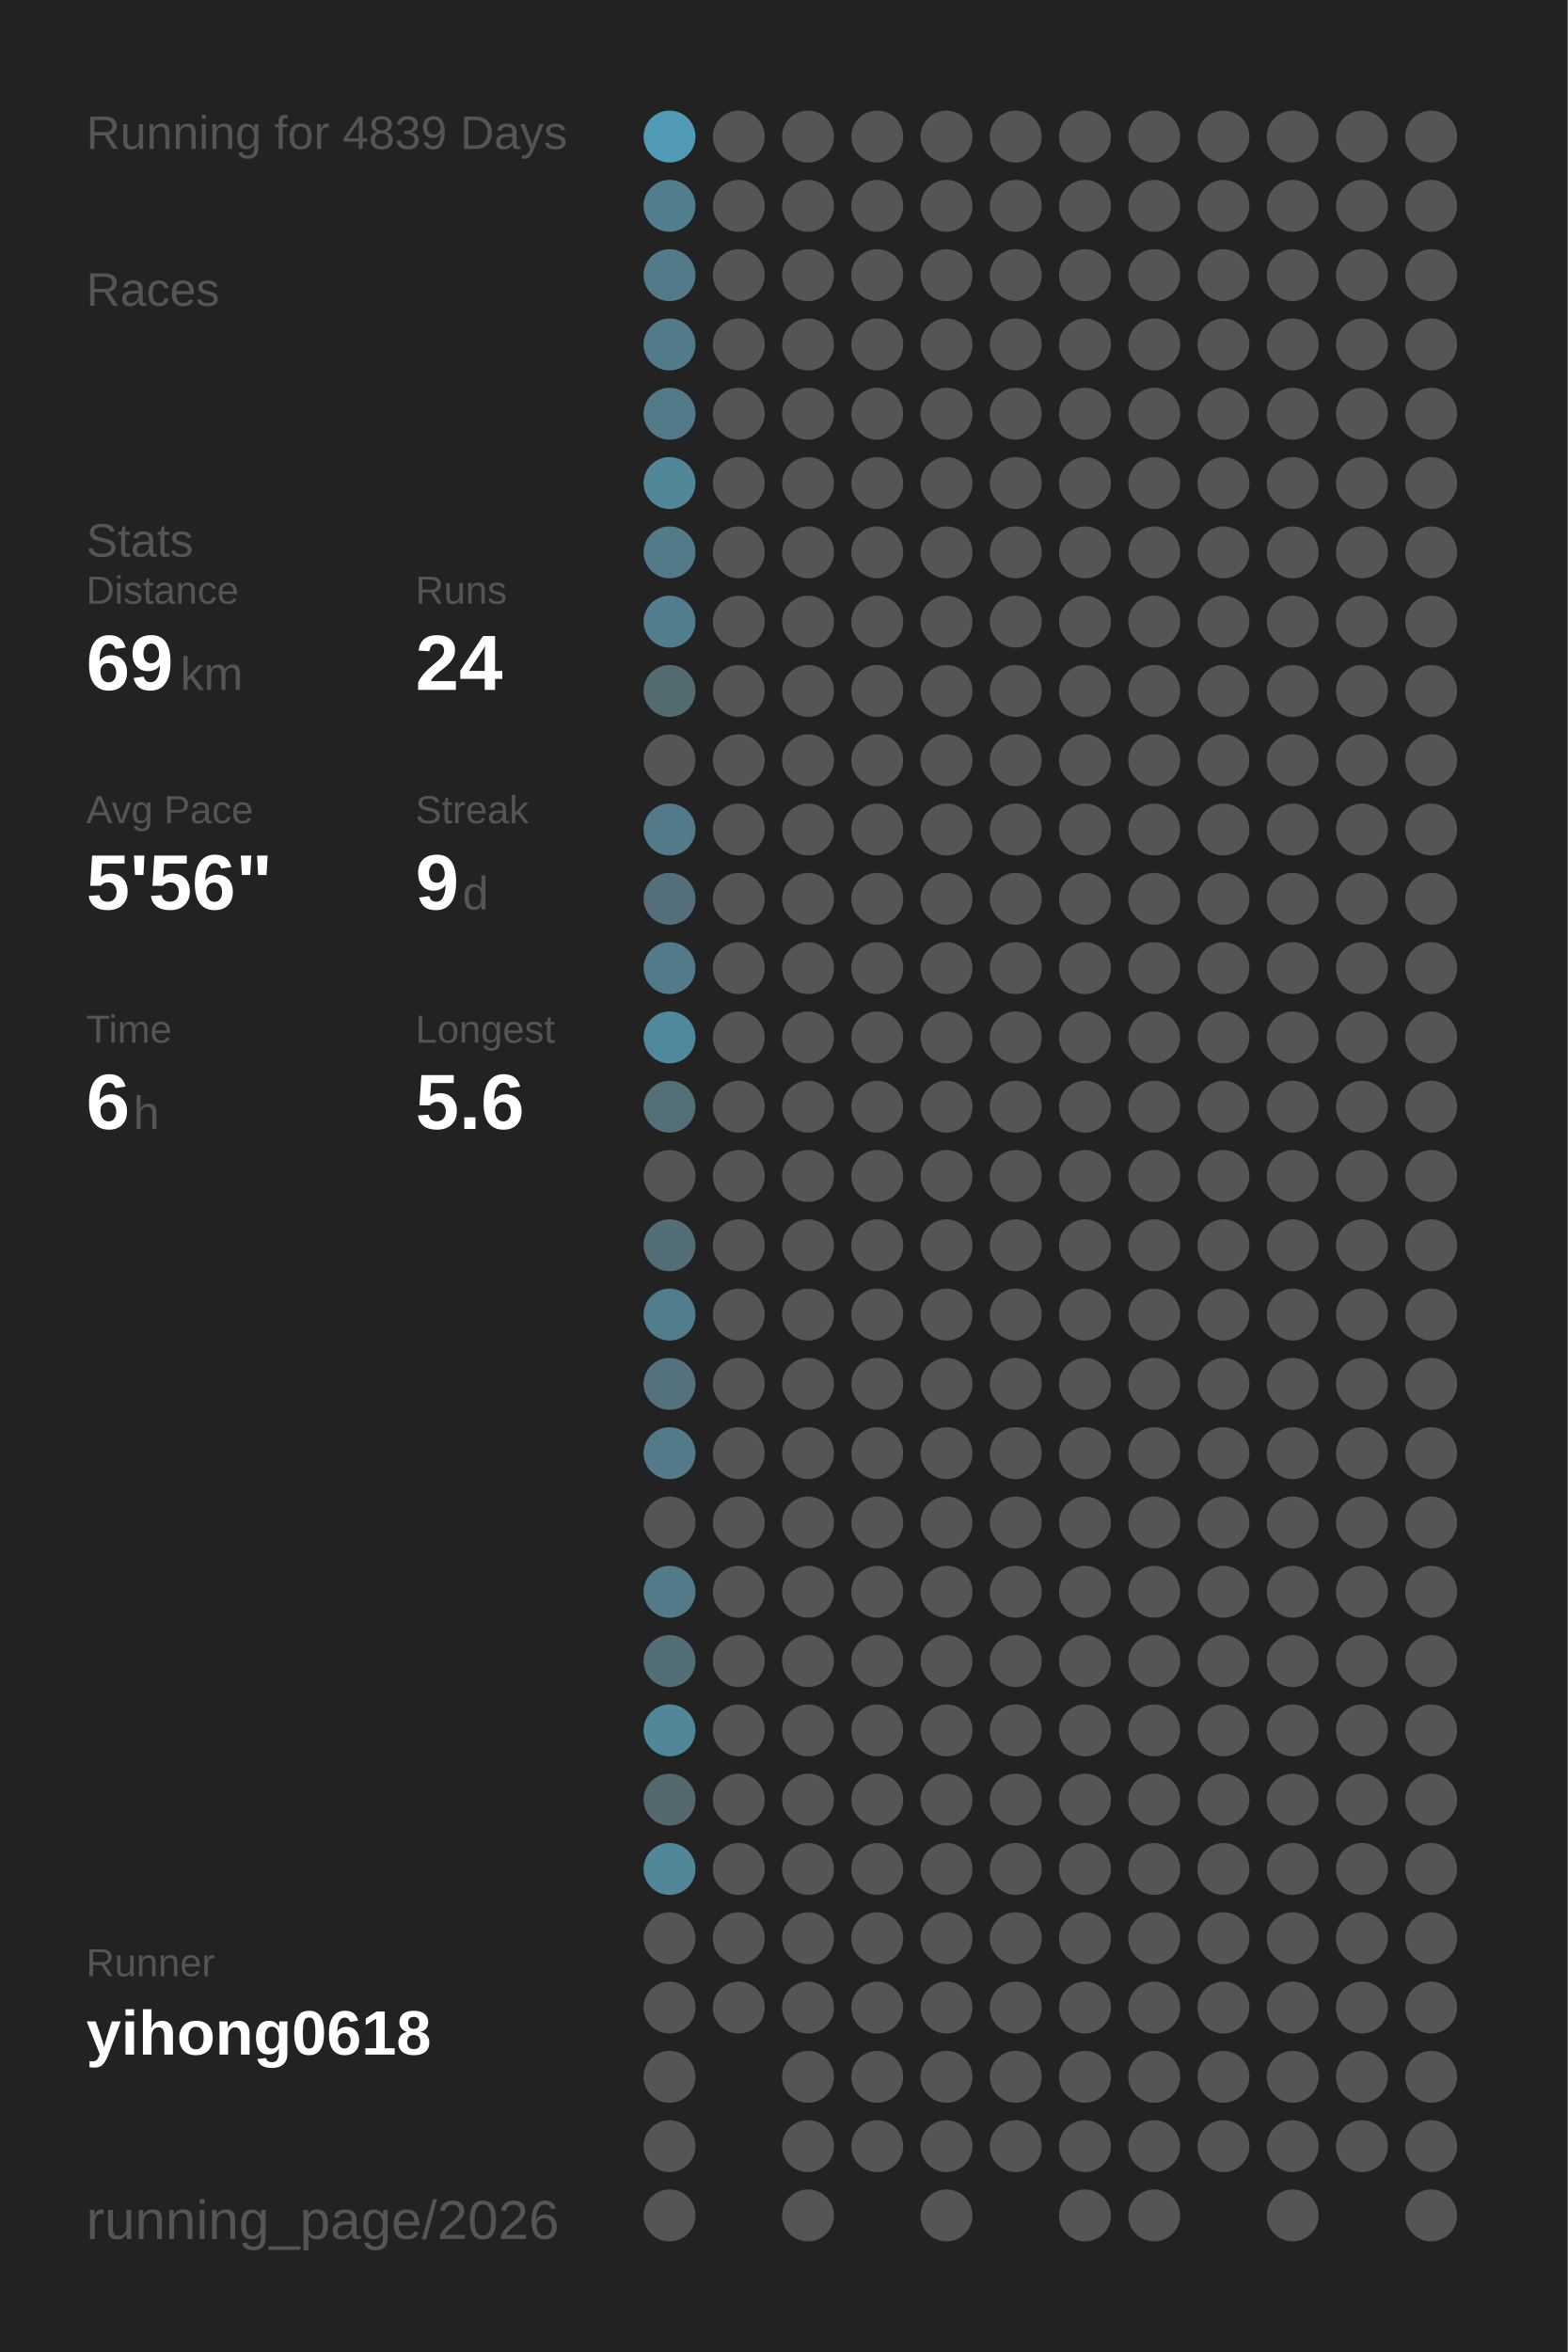
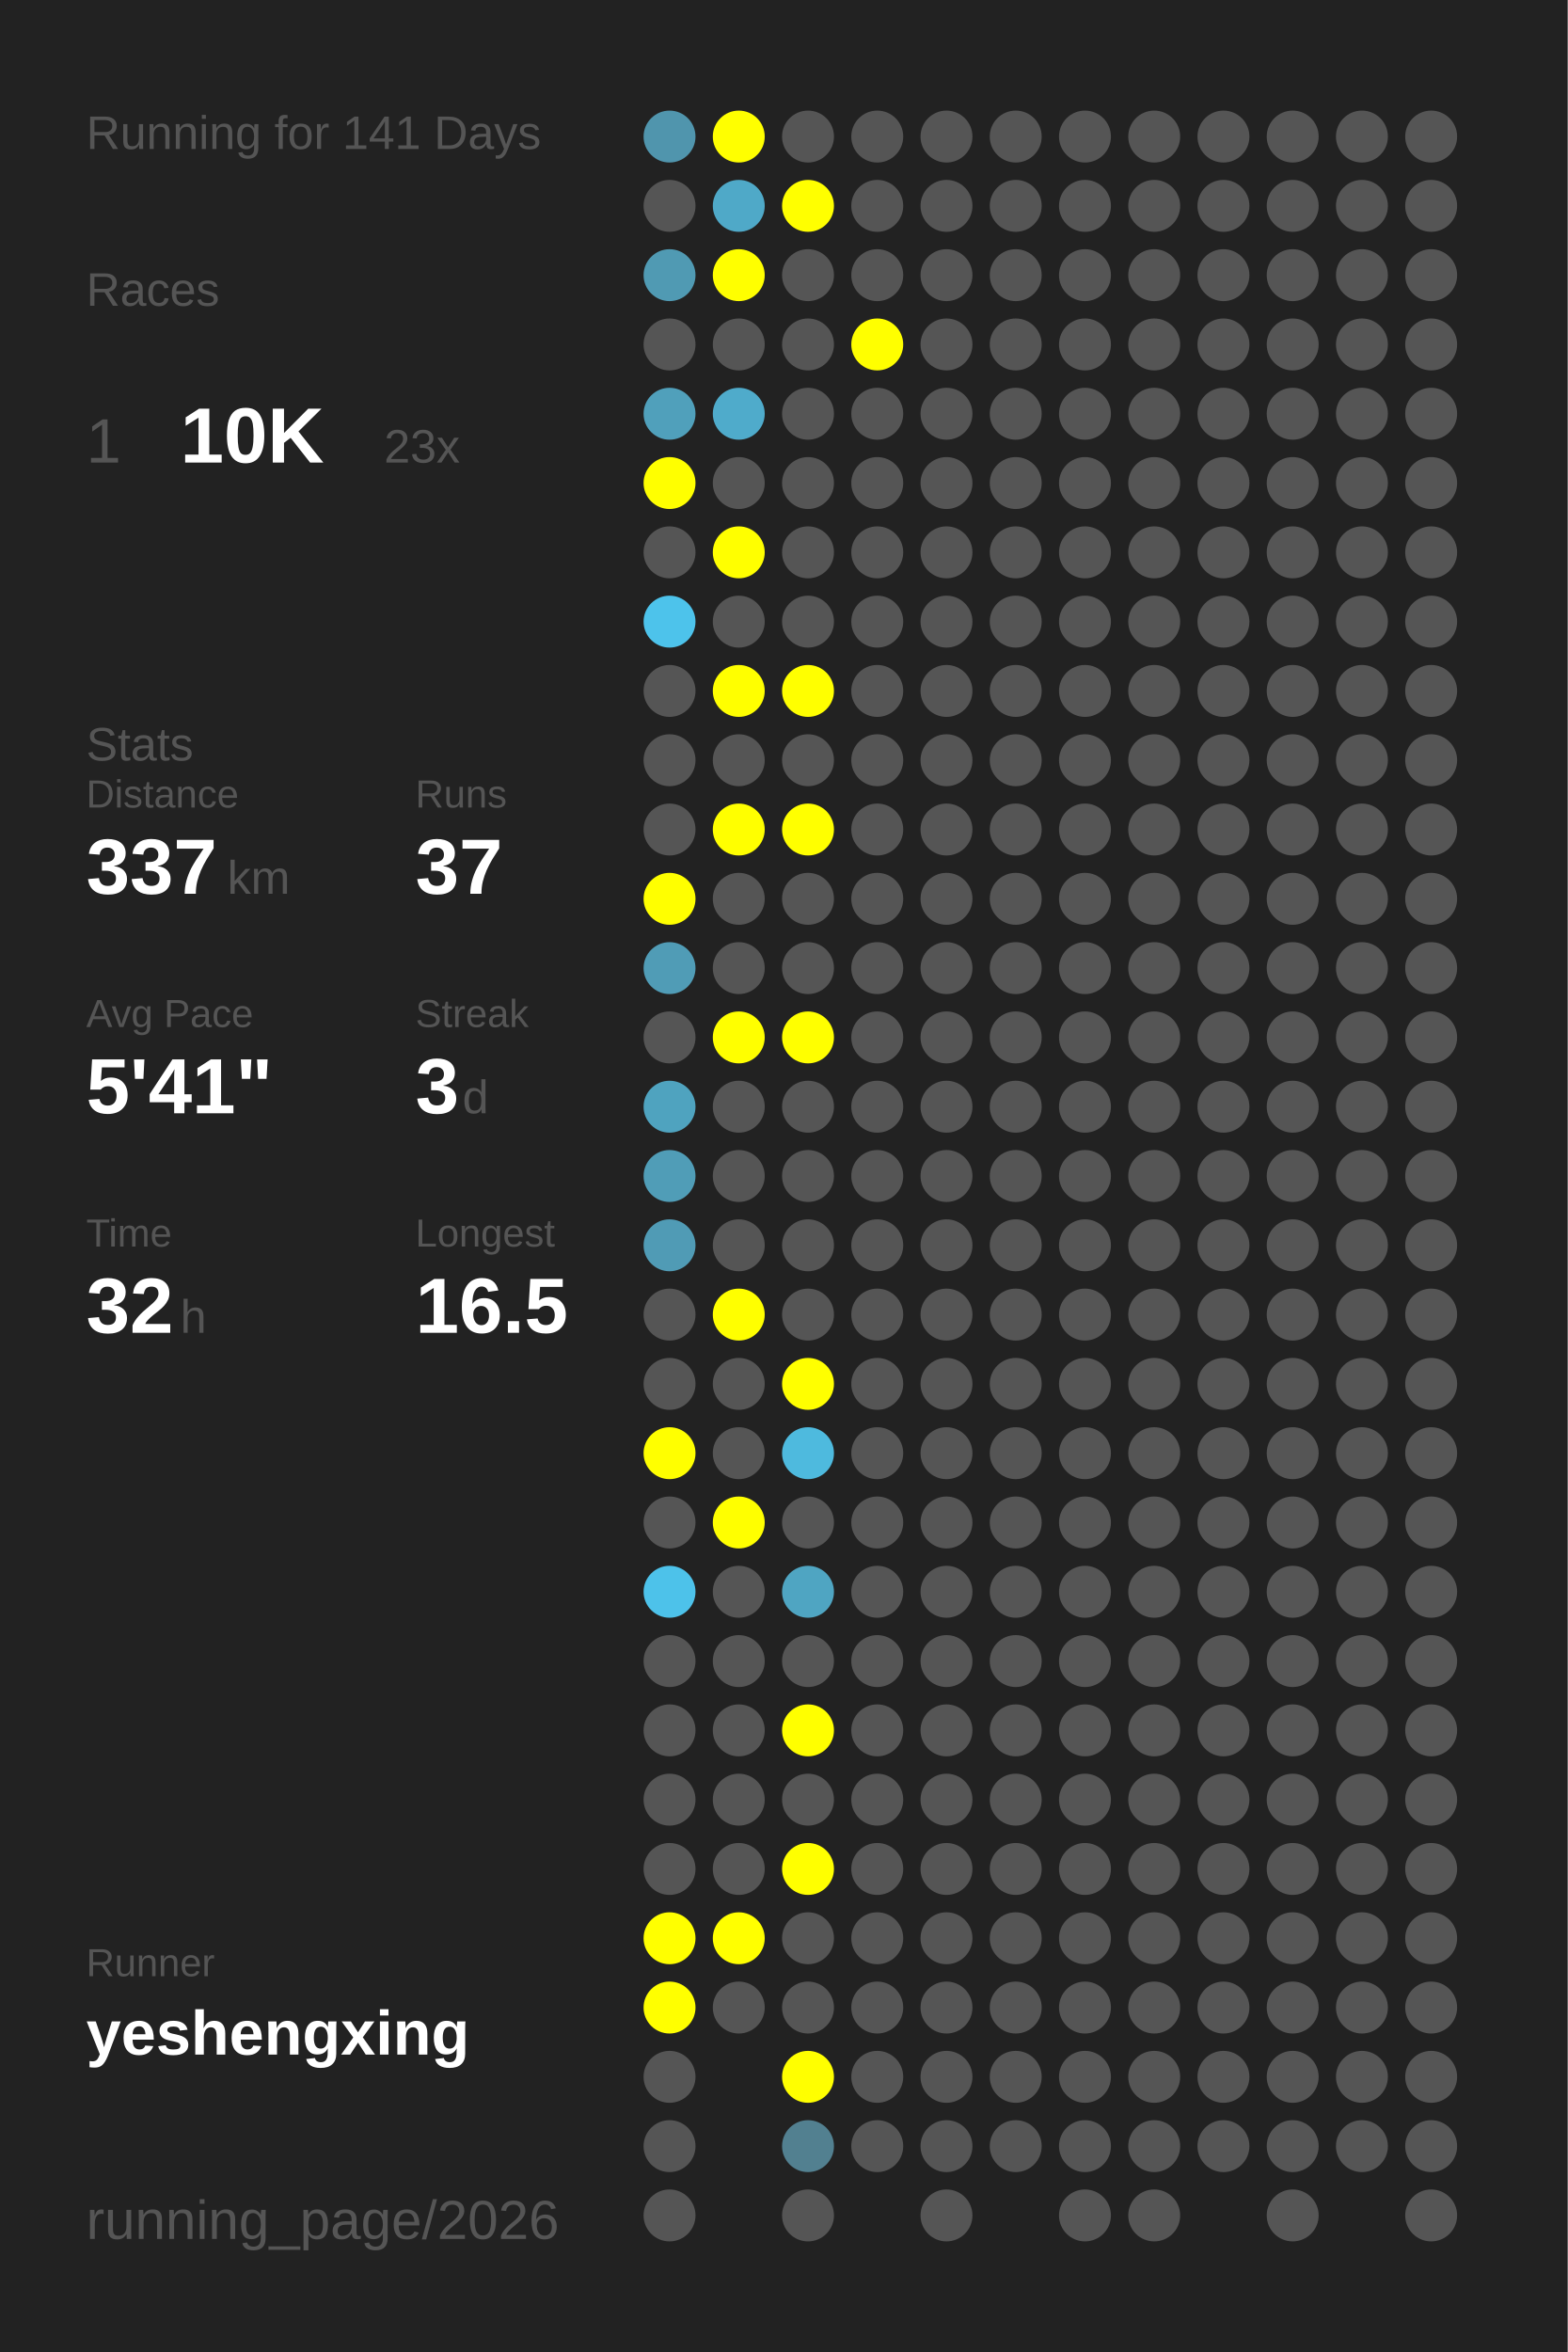
<svg xmlns="http://www.w3.org/2000/svg" baseProfile="full" height="300mm" version="1.1" viewBox="0,0,200,300" width="200mm">
  <defs />
  <rect fill="#222222" height="300" width="200" x="0" y="0" />
-   <text fill="#555555" style="font-size:6px; font-family:Arial;" x="11" y="19">Running for 4839 Days</text>
+   <text fill="#555555" style="font-size:6px; font-family:Arial;" x="11" y="19">Running for 141 Days</text>
  <text fill="#555555" style="font-size:6px; font-family:Arial;" x="11" y="39">Races</text>
-   <text fill="#555555" style="font-size:6px; font-family:Arial;" x="11" y="71">Stats</text>
-   <text fill="#555555" style="font-size:5px; font-family:Arial;" x="11" y="77">Distance</text>
-   <text fill="#FFFFFF" style="font-size:10px; font-family:Arial; font-weight:bold;" x="11" y="88">69</text>
-   <text fill="#555555" style="font-size:6px; font-family:Arial;" x="23" y="88">km</text>
-   <text fill="#555555" style="font-size:5px; font-family:Arial;" x="53" y="77">Runs</text>
-   <text fill="#FFFFFF" style="font-size:10px; font-family:Arial; font-weight:bold;" x="53" y="88">24</text>
-   <text fill="#555555" style="font-size:5px; font-family:Arial;" x="11" y="105">Avg Pace</text>
-   <text fill="#FFFFFF" style="font-size:10px; font-family:Arial; font-weight:bold;" x="11" y="116">5'56"</text>
-   <text fill="#555555" style="font-size:5px; font-family:Arial;" x="53" y="105">Streak</text>
-   <text fill="#FFFFFF" style="font-size:10px; font-family:Arial; font-weight:bold;" x="53" y="116">9</text>
-   <text fill="#555555" style="font-size:6px; font-family:Arial;" x="59" y="116">d</text>
-   <text fill="#555555" style="font-size:5px; font-family:Arial;" x="11" y="133">Time</text>
-   <text fill="#FFFFFF" style="font-size:10px; font-family:Arial; font-weight:bold;" x="11" y="144">6</text>
-   <text fill="#555555" style="font-size:6px; font-family:Arial;" x="17" y="144">h</text>
-   <text fill="#555555" style="font-size:5px; font-family:Arial;" x="53" y="133">Longest</text>
-   <text fill="#FFFFFF" style="font-size:10px; font-family:Arial; font-weight:bold;" x="53" y="144">5.6</text>
+   <text fill="#555555" style="font-size:8px; font-family:Arial;" x="11" y="59">1</text>
+   <text fill="#FFFFFF" style="font-size:10px; font-family:Arial; font-weight:bold;" x="23" y="59">10K</text>
+   <text fill="#555555" style="font-size:6px; font-family:Arial;" x="49" y="59">23x</text>
+   <text fill="#555555" style="font-size:6px; font-family:Arial;" x="11" y="97">Stats</text>
+   <text fill="#555555" style="font-size:5px; font-family:Arial;" x="11" y="103">Distance</text>
+   <text fill="#FFFFFF" style="font-size:10px; font-family:Arial; font-weight:bold;" x="11" y="114">337</text>
+   <text fill="#555555" style="font-size:6px; font-family:Arial;" x="29" y="114">km</text>
+   <text fill="#555555" style="font-size:5px; font-family:Arial;" x="53" y="103">Runs</text>
+   <text fill="#FFFFFF" style="font-size:10px; font-family:Arial; font-weight:bold;" x="53" y="114">37</text>
+   <text fill="#555555" style="font-size:5px; font-family:Arial;" x="11" y="131">Avg Pace</text>
+   <text fill="#FFFFFF" style="font-size:10px; font-family:Arial; font-weight:bold;" x="11" y="142">5'41"</text>
+   <text fill="#555555" style="font-size:5px; font-family:Arial;" x="53" y="131">Streak</text>
+   <text fill="#FFFFFF" style="font-size:10px; font-family:Arial; font-weight:bold;" x="53" y="142">3</text>
+   <text fill="#555555" style="font-size:6px; font-family:Arial;" x="59" y="142">d</text>
+   <text fill="#555555" style="font-size:5px; font-family:Arial;" x="11" y="159">Time</text>
+   <text fill="#FFFFFF" style="font-size:10px; font-family:Arial; font-weight:bold;" x="11" y="170">32</text>
+   <text fill="#555555" style="font-size:6px; font-family:Arial;" x="23" y="170">h</text>
+   <text fill="#555555" style="font-size:5px; font-family:Arial;" x="53" y="159">Longest</text>
+   <text fill="#FFFFFF" style="font-size:10px; font-family:Arial; font-weight:bold;" x="53" y="170">16.5</text>
  <text fill="#555555" style="font-size:5px; font-family:Arial;" x="11" y="252.065">Runner</text>
-   <text fill="#FFFFFF" style="font-size:8px; font-family:Arial; font-weight:bold;" x="11" y="262.065">yihong0618</text>
+   <text fill="#FFFFFF" style="font-size:8px; font-family:Arial; font-weight:bold;" x="11" y="262.065">yeshengxing</text>
  <text fill="#555555" style="font-size:7px; font-family:Arial;" x="11" y="285.581">running_page/2026</text>
-   <circle cx="85.417" cy="17.419" fill="#509ab3" r="3.312" />
-   <circle cx="85.417" cy="26.258" fill="#527f8e" r="3.312" />
-   <circle cx="85.417" cy="35.097" fill="#527a88" r="3.312" />
-   <circle cx="85.417" cy="43.935" fill="#527a88" r="3.312" />
-   <circle cx="85.417" cy="52.774" fill="#527a88" r="3.312" />
-   <circle cx="85.417" cy="61.613" fill="#518799" r="3.312" />
-   <circle cx="85.417" cy="70.452" fill="#527a88" r="3.312" />
-   <circle cx="85.417" cy="79.29" fill="#527d8c" r="3.312" />
-   <circle cx="85.417" cy="88.129" fill="#536a71" r="3.312" />
+   <circle cx="85.417" cy="17.419" fill="#5095ad" r="3.312" />
+   <circle cx="85.417" cy="26.258" fill="#555555" r="3.312" />
+   <circle cx="85.417" cy="35.097" fill="#509ab3" r="3.312" />
+   <circle cx="85.417" cy="43.935" fill="#555555" r="3.312" />
+   <circle cx="85.417" cy="52.774" fill="#50a0bb" r="3.312" />
+   <circle cx="85.417" cy="61.613" fill="#FFFF00" r="3.312" />
+   <circle cx="85.417" cy="70.452" fill="#555555" r="3.312" />
+   <circle cx="85.417" cy="79.29" fill="#4dc3eb" r="3.312" />
+   <circle cx="85.417" cy="88.129" fill="#555555" r="3.312" />
  <circle cx="85.417" cy="96.968" fill="#555555" r="3.312" />
-   <circle cx="85.417" cy="105.806" fill="#527a88" r="3.312" />
-   <circle cx="85.417" cy="114.645" fill="#536f79" r="3.312" />
-   <circle cx="85.417" cy="123.484" fill="#527a88" r="3.312" />
-   <circle cx="85.417" cy="132.323" fill="#51899c" r="3.312" />
-   <circle cx="85.417" cy="141.161" fill="#536f78" r="3.312" />
-   <circle cx="85.417" cy="150" fill="#555555" r="3.312" />
-   <circle cx="85.417" cy="158.839" fill="#536e77" r="3.312" />
-   <circle cx="85.417" cy="167.677" fill="#527d8c" r="3.312" />
-   <circle cx="85.417" cy="176.516" fill="#53727d" r="3.312" />
-   <circle cx="85.417" cy="185.355" fill="#527a88" r="3.312" />
+   <circle cx="85.417" cy="105.806" fill="#555555" r="3.312" />
+   <circle cx="85.417" cy="114.645" fill="#FFFF00" r="3.312" />
+   <circle cx="85.417" cy="123.484" fill="#509cb6" r="3.312" />
+   <circle cx="85.417" cy="132.323" fill="#555555" r="3.312" />
+   <circle cx="85.417" cy="141.161" fill="#4fa3bf" r="3.312" />
+   <circle cx="85.417" cy="150" fill="#509db7" r="3.312" />
+   <circle cx="85.417" cy="158.839" fill="#509bb5" r="3.312" />
+   <circle cx="85.417" cy="167.677" fill="#555555" r="3.312" />
+   <circle cx="85.417" cy="176.516" fill="#555555" r="3.312" />
+   <circle cx="85.417" cy="185.355" fill="#FFFF00" r="3.312" />
  <circle cx="85.417" cy="194.194" fill="#555555" r="3.312" />
-   <circle cx="85.417" cy="203.032" fill="#527a88" r="3.312" />
-   <circle cx="85.417" cy="211.871" fill="#536e77" r="3.312" />
-   <circle cx="85.417" cy="220.71" fill="#518799" r="3.312" />
-   <circle cx="85.417" cy="229.548" fill="#53686f" r="3.312" />
-   <circle cx="85.417" cy="238.387" fill="#518799" r="3.312" />
-   <circle cx="85.417" cy="247.226" fill="#555555" r="3.312" />
-   <circle cx="85.417" cy="256.065" fill="#555555" r="3.312" />
+   <circle cx="85.417" cy="203.032" fill="#4dc2ea" r="3.312" />
+   <circle cx="85.417" cy="211.871" fill="#555555" r="3.312" />
+   <circle cx="85.417" cy="220.71" fill="#555555" r="3.312" />
+   <circle cx="85.417" cy="229.548" fill="#555555" r="3.312" />
+   <circle cx="85.417" cy="238.387" fill="#555555" r="3.312" />
+   <circle cx="85.417" cy="247.226" fill="#FFFF00" r="3.312" />
+   <circle cx="85.417" cy="256.065" fill="#FFFF00" r="3.312" />
  <circle cx="85.417" cy="264.903" fill="#555555" r="3.312" />
  <circle cx="85.417" cy="273.742" fill="#555555" r="3.312" />
  <circle cx="85.417" cy="282.581" fill="#555555" r="3.312" />
-   <circle cx="94.25" cy="17.419" fill="#555555" r="3.312" />
-   <circle cx="94.25" cy="26.258" fill="#555555" r="3.312" />
-   <circle cx="94.25" cy="35.097" fill="#555555" r="3.312" />
+   <circle cx="94.25" cy="17.419" fill="#FFFF00" r="3.312" />
+   <circle cx="94.25" cy="26.258" fill="#4fa9c8" r="3.312" />
+   <circle cx="94.25" cy="35.097" fill="#FFFF00" r="3.312" />
  <circle cx="94.25" cy="43.935" fill="#555555" r="3.312" />
-   <circle cx="94.25" cy="52.774" fill="#555555" r="3.312" />
+   <circle cx="94.25" cy="52.774" fill="#4fabcb" r="3.312" />
  <circle cx="94.25" cy="61.613" fill="#555555" r="3.312" />
-   <circle cx="94.25" cy="70.452" fill="#555555" r="3.312" />
+   <circle cx="94.25" cy="70.452" fill="#FFFF00" r="3.312" />
  <circle cx="94.25" cy="79.29" fill="#555555" r="3.312" />
-   <circle cx="94.25" cy="88.129" fill="#555555" r="3.312" />
+   <circle cx="94.25" cy="88.129" fill="#FFFF00" r="3.312" />
  <circle cx="94.25" cy="96.968" fill="#555555" r="3.312" />
-   <circle cx="94.25" cy="105.806" fill="#555555" r="3.312" />
+   <circle cx="94.25" cy="105.806" fill="#FFFF00" r="3.312" />
  <circle cx="94.25" cy="114.645" fill="#555555" r="3.312" />
  <circle cx="94.25" cy="123.484" fill="#555555" r="3.312" />
-   <circle cx="94.25" cy="132.323" fill="#555555" r="3.312" />
+   <circle cx="94.25" cy="132.323" fill="#FFFF00" r="3.312" />
  <circle cx="94.25" cy="141.161" fill="#555555" r="3.312" />
  <circle cx="94.25" cy="150" fill="#555555" r="3.312" />
  <circle cx="94.25" cy="158.839" fill="#555555" r="3.312" />
-   <circle cx="94.25" cy="167.677" fill="#555555" r="3.312" />
+   <circle cx="94.25" cy="167.677" fill="#FFFF00" r="3.312" />
  <circle cx="94.25" cy="176.516" fill="#555555" r="3.312" />
  <circle cx="94.25" cy="185.355" fill="#555555" r="3.312" />
-   <circle cx="94.25" cy="194.194" fill="#555555" r="3.312" />
+   <circle cx="94.25" cy="194.194" fill="#FFFF00" r="3.312" />
  <circle cx="94.25" cy="203.032" fill="#555555" r="3.312" />
  <circle cx="94.25" cy="211.871" fill="#555555" r="3.312" />
  <circle cx="94.25" cy="220.71" fill="#555555" r="3.312" />
  <circle cx="94.25" cy="229.548" fill="#555555" r="3.312" />
  <circle cx="94.25" cy="238.387" fill="#555555" r="3.312" />
-   <circle cx="94.25" cy="247.226" fill="#555555" r="3.312" />
+   <circle cx="94.25" cy="247.226" fill="#FFFF00" r="3.312" />
  <circle cx="94.25" cy="256.065" fill="#555555" r="3.312" />
  <circle cx="103.083" cy="17.419" fill="#555555" r="3.312" />
-   <circle cx="103.083" cy="26.258" fill="#555555" r="3.312" />
+   <circle cx="103.083" cy="26.258" fill="#FFFF00" r="3.312" />
  <circle cx="103.083" cy="35.097" fill="#555555" r="3.312" />
  <circle cx="103.083" cy="43.935" fill="#555555" r="3.312" />
  <circle cx="103.083" cy="52.774" fill="#555555" r="3.312" />
  <circle cx="103.083" cy="61.613" fill="#555555" r="3.312" />
  <circle cx="103.083" cy="70.452" fill="#555555" r="3.312" />
  <circle cx="103.083" cy="79.29" fill="#555555" r="3.312" />
-   <circle cx="103.083" cy="88.129" fill="#555555" r="3.312" />
+   <circle cx="103.083" cy="88.129" fill="#FFFF00" r="3.312" />
  <circle cx="103.083" cy="96.968" fill="#555555" r="3.312" />
-   <circle cx="103.083" cy="105.806" fill="#555555" r="3.312" />
+   <circle cx="103.083" cy="105.806" fill="#FFFF00" r="3.312" />
  <circle cx="103.083" cy="114.645" fill="#555555" r="3.312" />
  <circle cx="103.083" cy="123.484" fill="#555555" r="3.312" />
-   <circle cx="103.083" cy="132.323" fill="#555555" r="3.312" />
+   <circle cx="103.083" cy="132.323" fill="#FFFF00" r="3.312" />
  <circle cx="103.083" cy="141.161" fill="#555555" r="3.312" />
  <circle cx="103.083" cy="150" fill="#555555" r="3.312" />
  <circle cx="103.083" cy="158.839" fill="#555555" r="3.312" />
  <circle cx="103.083" cy="167.677" fill="#555555" r="3.312" />
-   <circle cx="103.083" cy="176.516" fill="#555555" r="3.312" />
-   <circle cx="103.083" cy="185.355" fill="#555555" r="3.312" />
+   <circle cx="103.083" cy="176.516" fill="#FFFF00" r="3.312" />
+   <circle cx="103.083" cy="185.355" fill="#4ebade" r="3.312" />
  <circle cx="103.083" cy="194.194" fill="#555555" r="3.312" />
-   <circle cx="103.083" cy="203.032" fill="#555555" r="3.312" />
+   <circle cx="103.083" cy="203.032" fill="#4fa5c2" r="3.312" />
  <circle cx="103.083" cy="211.871" fill="#555555" r="3.312" />
-   <circle cx="103.083" cy="220.71" fill="#555555" r="3.312" />
+   <circle cx="103.083" cy="220.71" fill="#FFFF00" r="3.312" />
  <circle cx="103.083" cy="229.548" fill="#555555" r="3.312" />
-   <circle cx="103.083" cy="238.387" fill="#555555" r="3.312" />
+   <circle cx="103.083" cy="238.387" fill="#FFFF00" r="3.312" />
  <circle cx="103.083" cy="247.226" fill="#555555" r="3.312" />
  <circle cx="103.083" cy="256.065" fill="#555555" r="3.312" />
-   <circle cx="103.083" cy="264.903" fill="#555555" r="3.312" />
-   <circle cx="103.083" cy="273.742" fill="#555555" r="3.312" />
+   <circle cx="103.083" cy="264.903" fill="#FFFF00" r="3.312" />
+   <circle cx="103.083" cy="273.742" fill="#528090" r="3.312" />
  <circle cx="103.083" cy="282.581" fill="#555555" r="3.312" />
  <circle cx="111.917" cy="17.419" fill="#555555" r="3.312" />
  <circle cx="111.917" cy="26.258" fill="#555555" r="3.312" />
  <circle cx="111.917" cy="35.097" fill="#555555" r="3.312" />
-   <circle cx="111.917" cy="43.935" fill="#555555" r="3.312" />
+   <circle cx="111.917" cy="43.935" fill="#FFFF00" r="3.312" />
  <circle cx="111.917" cy="52.774" fill="#555555" r="3.312" />
  <circle cx="111.917" cy="61.613" fill="#555555" r="3.312" />
  <circle cx="111.917" cy="70.452" fill="#555555" r="3.312" />
  <circle cx="111.917" cy="79.29" fill="#555555" r="3.312" />
  <circle cx="111.917" cy="88.129" fill="#555555" r="3.312" />
  <circle cx="111.917" cy="96.968" fill="#555555" r="3.312" />
  <circle cx="111.917" cy="105.806" fill="#555555" r="3.312" />
  <circle cx="111.917" cy="114.645" fill="#555555" r="3.312" />
  <circle cx="111.917" cy="123.484" fill="#555555" r="3.312" />
  <circle cx="111.917" cy="132.323" fill="#555555" r="3.312" />
  <circle cx="111.917" cy="141.161" fill="#555555" r="3.312" />
  <circle cx="111.917" cy="150" fill="#555555" r="3.312" />
  <circle cx="111.917" cy="158.839" fill="#555555" r="3.312" />
  <circle cx="111.917" cy="167.677" fill="#555555" r="3.312" />
  <circle cx="111.917" cy="176.516" fill="#555555" r="3.312" />
  <circle cx="111.917" cy="185.355" fill="#555555" r="3.312" />
  <circle cx="111.917" cy="194.194" fill="#555555" r="3.312" />
  <circle cx="111.917" cy="203.032" fill="#555555" r="3.312" />
  <circle cx="111.917" cy="211.871" fill="#555555" r="3.312" />
  <circle cx="111.917" cy="220.71" fill="#555555" r="3.312" />
  <circle cx="111.917" cy="229.548" fill="#555555" r="3.312" />
  <circle cx="111.917" cy="238.387" fill="#555555" r="3.312" />
  <circle cx="111.917" cy="247.226" fill="#555555" r="3.312" />
  <circle cx="111.917" cy="256.065" fill="#555555" r="3.312" />
  <circle cx="111.917" cy="264.903" fill="#555555" r="3.312" />
  <circle cx="111.917" cy="273.742" fill="#555555" r="3.312" />
  <circle cx="120.75" cy="17.419" fill="#555555" r="3.312" />
  <circle cx="120.75" cy="26.258" fill="#555555" r="3.312" />
  <circle cx="120.75" cy="35.097" fill="#555555" r="3.312" />
  <circle cx="120.75" cy="43.935" fill="#555555" r="3.312" />
  <circle cx="120.75" cy="52.774" fill="#555555" r="3.312" />
  <circle cx="120.75" cy="61.613" fill="#555555" r="3.312" />
  <circle cx="120.75" cy="70.452" fill="#555555" r="3.312" />
  <circle cx="120.75" cy="79.29" fill="#555555" r="3.312" />
  <circle cx="120.75" cy="88.129" fill="#555555" r="3.312" />
  <circle cx="120.75" cy="96.968" fill="#555555" r="3.312" />
  <circle cx="120.75" cy="105.806" fill="#555555" r="3.312" />
  <circle cx="120.75" cy="114.645" fill="#555555" r="3.312" />
  <circle cx="120.75" cy="123.484" fill="#555555" r="3.312" />
  <circle cx="120.75" cy="132.323" fill="#555555" r="3.312" />
  <circle cx="120.75" cy="141.161" fill="#555555" r="3.312" />
  <circle cx="120.75" cy="150" fill="#555555" r="3.312" />
  <circle cx="120.75" cy="158.839" fill="#555555" r="3.312" />
  <circle cx="120.75" cy="167.677" fill="#555555" r="3.312" />
  <circle cx="120.75" cy="176.516" fill="#555555" r="3.312" />
  <circle cx="120.75" cy="185.355" fill="#555555" r="3.312" />
  <circle cx="120.75" cy="194.194" fill="#555555" r="3.312" />
  <circle cx="120.75" cy="203.032" fill="#555555" r="3.312" />
  <circle cx="120.75" cy="211.871" fill="#555555" r="3.312" />
  <circle cx="120.75" cy="220.71" fill="#555555" r="3.312" />
  <circle cx="120.75" cy="229.548" fill="#555555" r="3.312" />
  <circle cx="120.75" cy="238.387" fill="#555555" r="3.312" />
  <circle cx="120.75" cy="247.226" fill="#555555" r="3.312" />
  <circle cx="120.75" cy="256.065" fill="#555555" r="3.312" />
  <circle cx="120.75" cy="264.903" fill="#555555" r="3.312" />
  <circle cx="120.75" cy="273.742" fill="#555555" r="3.312" />
  <circle cx="120.75" cy="282.581" fill="#555555" r="3.312" />
  <circle cx="129.583" cy="17.419" fill="#555555" r="3.312" />
  <circle cx="129.583" cy="26.258" fill="#555555" r="3.312" />
  <circle cx="129.583" cy="35.097" fill="#555555" r="3.312" />
  <circle cx="129.583" cy="43.935" fill="#555555" r="3.312" />
  <circle cx="129.583" cy="52.774" fill="#555555" r="3.312" />
  <circle cx="129.583" cy="61.613" fill="#555555" r="3.312" />
  <circle cx="129.583" cy="70.452" fill="#555555" r="3.312" />
  <circle cx="129.583" cy="79.29" fill="#555555" r="3.312" />
  <circle cx="129.583" cy="88.129" fill="#555555" r="3.312" />
  <circle cx="129.583" cy="96.968" fill="#555555" r="3.312" />
  <circle cx="129.583" cy="105.806" fill="#555555" r="3.312" />
  <circle cx="129.583" cy="114.645" fill="#555555" r="3.312" />
  <circle cx="129.583" cy="123.484" fill="#555555" r="3.312" />
  <circle cx="129.583" cy="132.323" fill="#555555" r="3.312" />
  <circle cx="129.583" cy="141.161" fill="#555555" r="3.312" />
  <circle cx="129.583" cy="150" fill="#555555" r="3.312" />
  <circle cx="129.583" cy="158.839" fill="#555555" r="3.312" />
  <circle cx="129.583" cy="167.677" fill="#555555" r="3.312" />
  <circle cx="129.583" cy="176.516" fill="#555555" r="3.312" />
  <circle cx="129.583" cy="185.355" fill="#555555" r="3.312" />
  <circle cx="129.583" cy="194.194" fill="#555555" r="3.312" />
  <circle cx="129.583" cy="203.032" fill="#555555" r="3.312" />
  <circle cx="129.583" cy="211.871" fill="#555555" r="3.312" />
  <circle cx="129.583" cy="220.71" fill="#555555" r="3.312" />
  <circle cx="129.583" cy="229.548" fill="#555555" r="3.312" />
  <circle cx="129.583" cy="238.387" fill="#555555" r="3.312" />
  <circle cx="129.583" cy="247.226" fill="#555555" r="3.312" />
  <circle cx="129.583" cy="256.065" fill="#555555" r="3.312" />
  <circle cx="129.583" cy="264.903" fill="#555555" r="3.312" />
  <circle cx="129.583" cy="273.742" fill="#555555" r="3.312" />
  <circle cx="138.417" cy="17.419" fill="#555555" r="3.312" />
  <circle cx="138.417" cy="26.258" fill="#555555" r="3.312" />
  <circle cx="138.417" cy="35.097" fill="#555555" r="3.312" />
  <circle cx="138.417" cy="43.935" fill="#555555" r="3.312" />
  <circle cx="138.417" cy="52.774" fill="#555555" r="3.312" />
  <circle cx="138.417" cy="61.613" fill="#555555" r="3.312" />
  <circle cx="138.417" cy="70.452" fill="#555555" r="3.312" />
  <circle cx="138.417" cy="79.29" fill="#555555" r="3.312" />
  <circle cx="138.417" cy="88.129" fill="#555555" r="3.312" />
  <circle cx="138.417" cy="96.968" fill="#555555" r="3.312" />
  <circle cx="138.417" cy="105.806" fill="#555555" r="3.312" />
  <circle cx="138.417" cy="114.645" fill="#555555" r="3.312" />
  <circle cx="138.417" cy="123.484" fill="#555555" r="3.312" />
  <circle cx="138.417" cy="132.323" fill="#555555" r="3.312" />
  <circle cx="138.417" cy="141.161" fill="#555555" r="3.312" />
  <circle cx="138.417" cy="150" fill="#555555" r="3.312" />
  <circle cx="138.417" cy="158.839" fill="#555555" r="3.312" />
  <circle cx="138.417" cy="167.677" fill="#555555" r="3.312" />
  <circle cx="138.417" cy="176.516" fill="#555555" r="3.312" />
  <circle cx="138.417" cy="185.355" fill="#555555" r="3.312" />
  <circle cx="138.417" cy="194.194" fill="#555555" r="3.312" />
  <circle cx="138.417" cy="203.032" fill="#555555" r="3.312" />
  <circle cx="138.417" cy="211.871" fill="#555555" r="3.312" />
  <circle cx="138.417" cy="220.71" fill="#555555" r="3.312" />
  <circle cx="138.417" cy="229.548" fill="#555555" r="3.312" />
  <circle cx="138.417" cy="238.387" fill="#555555" r="3.312" />
  <circle cx="138.417" cy="247.226" fill="#555555" r="3.312" />
  <circle cx="138.417" cy="256.065" fill="#555555" r="3.312" />
  <circle cx="138.417" cy="264.903" fill="#555555" r="3.312" />
  <circle cx="138.417" cy="273.742" fill="#555555" r="3.312" />
  <circle cx="138.417" cy="282.581" fill="#555555" r="3.312" />
  <circle cx="147.25" cy="17.419" fill="#555555" r="3.312" />
  <circle cx="147.25" cy="26.258" fill="#555555" r="3.312" />
  <circle cx="147.25" cy="35.097" fill="#555555" r="3.312" />
  <circle cx="147.25" cy="43.935" fill="#555555" r="3.312" />
  <circle cx="147.25" cy="52.774" fill="#555555" r="3.312" />
  <circle cx="147.25" cy="61.613" fill="#555555" r="3.312" />
  <circle cx="147.25" cy="70.452" fill="#555555" r="3.312" />
  <circle cx="147.25" cy="79.29" fill="#555555" r="3.312" />
  <circle cx="147.25" cy="88.129" fill="#555555" r="3.312" />
  <circle cx="147.25" cy="96.968" fill="#555555" r="3.312" />
  <circle cx="147.25" cy="105.806" fill="#555555" r="3.312" />
  <circle cx="147.25" cy="114.645" fill="#555555" r="3.312" />
  <circle cx="147.25" cy="123.484" fill="#555555" r="3.312" />
  <circle cx="147.25" cy="132.323" fill="#555555" r="3.312" />
  <circle cx="147.25" cy="141.161" fill="#555555" r="3.312" />
  <circle cx="147.25" cy="150" fill="#555555" r="3.312" />
  <circle cx="147.25" cy="158.839" fill="#555555" r="3.312" />
  <circle cx="147.25" cy="167.677" fill="#555555" r="3.312" />
  <circle cx="147.25" cy="176.516" fill="#555555" r="3.312" />
  <circle cx="147.25" cy="185.355" fill="#555555" r="3.312" />
  <circle cx="147.25" cy="194.194" fill="#555555" r="3.312" />
  <circle cx="147.25" cy="203.032" fill="#555555" r="3.312" />
  <circle cx="147.25" cy="211.871" fill="#555555" r="3.312" />
  <circle cx="147.25" cy="220.71" fill="#555555" r="3.312" />
  <circle cx="147.25" cy="229.548" fill="#555555" r="3.312" />
  <circle cx="147.25" cy="238.387" fill="#555555" r="3.312" />
  <circle cx="147.25" cy="247.226" fill="#555555" r="3.312" />
  <circle cx="147.25" cy="256.065" fill="#555555" r="3.312" />
  <circle cx="147.25" cy="264.903" fill="#555555" r="3.312" />
  <circle cx="147.25" cy="273.742" fill="#555555" r="3.312" />
  <circle cx="147.25" cy="282.581" fill="#555555" r="3.312" />
  <circle cx="156.083" cy="17.419" fill="#555555" r="3.312" />
  <circle cx="156.083" cy="26.258" fill="#555555" r="3.312" />
  <circle cx="156.083" cy="35.097" fill="#555555" r="3.312" />
  <circle cx="156.083" cy="43.935" fill="#555555" r="3.312" />
  <circle cx="156.083" cy="52.774" fill="#555555" r="3.312" />
  <circle cx="156.083" cy="61.613" fill="#555555" r="3.312" />
  <circle cx="156.083" cy="70.452" fill="#555555" r="3.312" />
  <circle cx="156.083" cy="79.29" fill="#555555" r="3.312" />
  <circle cx="156.083" cy="88.129" fill="#555555" r="3.312" />
  <circle cx="156.083" cy="96.968" fill="#555555" r="3.312" />
  <circle cx="156.083" cy="105.806" fill="#555555" r="3.312" />
  <circle cx="156.083" cy="114.645" fill="#555555" r="3.312" />
  <circle cx="156.083" cy="123.484" fill="#555555" r="3.312" />
  <circle cx="156.083" cy="132.323" fill="#555555" r="3.312" />
  <circle cx="156.083" cy="141.161" fill="#555555" r="3.312" />
  <circle cx="156.083" cy="150" fill="#555555" r="3.312" />
  <circle cx="156.083" cy="158.839" fill="#555555" r="3.312" />
  <circle cx="156.083" cy="167.677" fill="#555555" r="3.312" />
  <circle cx="156.083" cy="176.516" fill="#555555" r="3.312" />
  <circle cx="156.083" cy="185.355" fill="#555555" r="3.312" />
  <circle cx="156.083" cy="194.194" fill="#555555" r="3.312" />
  <circle cx="156.083" cy="203.032" fill="#555555" r="3.312" />
  <circle cx="156.083" cy="211.871" fill="#555555" r="3.312" />
  <circle cx="156.083" cy="220.71" fill="#555555" r="3.312" />
  <circle cx="156.083" cy="229.548" fill="#555555" r="3.312" />
  <circle cx="156.083" cy="238.387" fill="#555555" r="3.312" />
  <circle cx="156.083" cy="247.226" fill="#555555" r="3.312" />
  <circle cx="156.083" cy="256.065" fill="#555555" r="3.312" />
  <circle cx="156.083" cy="264.903" fill="#555555" r="3.312" />
  <circle cx="156.083" cy="273.742" fill="#555555" r="3.312" />
  <circle cx="164.917" cy="17.419" fill="#555555" r="3.312" />
  <circle cx="164.917" cy="26.258" fill="#555555" r="3.312" />
  <circle cx="164.917" cy="35.097" fill="#555555" r="3.312" />
  <circle cx="164.917" cy="43.935" fill="#555555" r="3.312" />
  <circle cx="164.917" cy="52.774" fill="#555555" r="3.312" />
  <circle cx="164.917" cy="61.613" fill="#555555" r="3.312" />
  <circle cx="164.917" cy="70.452" fill="#555555" r="3.312" />
  <circle cx="164.917" cy="79.29" fill="#555555" r="3.312" />
  <circle cx="164.917" cy="88.129" fill="#555555" r="3.312" />
  <circle cx="164.917" cy="96.968" fill="#555555" r="3.312" />
  <circle cx="164.917" cy="105.806" fill="#555555" r="3.312" />
  <circle cx="164.917" cy="114.645" fill="#555555" r="3.312" />
  <circle cx="164.917" cy="123.484" fill="#555555" r="3.312" />
  <circle cx="164.917" cy="132.323" fill="#555555" r="3.312" />
  <circle cx="164.917" cy="141.161" fill="#555555" r="3.312" />
  <circle cx="164.917" cy="150" fill="#555555" r="3.312" />
  <circle cx="164.917" cy="158.839" fill="#555555" r="3.312" />
  <circle cx="164.917" cy="167.677" fill="#555555" r="3.312" />
  <circle cx="164.917" cy="176.516" fill="#555555" r="3.312" />
  <circle cx="164.917" cy="185.355" fill="#555555" r="3.312" />
  <circle cx="164.917" cy="194.194" fill="#555555" r="3.312" />
  <circle cx="164.917" cy="203.032" fill="#555555" r="3.312" />
  <circle cx="164.917" cy="211.871" fill="#555555" r="3.312" />
  <circle cx="164.917" cy="220.71" fill="#555555" r="3.312" />
  <circle cx="164.917" cy="229.548" fill="#555555" r="3.312" />
  <circle cx="164.917" cy="238.387" fill="#555555" r="3.312" />
  <circle cx="164.917" cy="247.226" fill="#555555" r="3.312" />
  <circle cx="164.917" cy="256.065" fill="#555555" r="3.312" />
  <circle cx="164.917" cy="264.903" fill="#555555" r="3.312" />
  <circle cx="164.917" cy="273.742" fill="#555555" r="3.312" />
  <circle cx="164.917" cy="282.581" fill="#555555" r="3.312" />
  <circle cx="173.75" cy="17.419" fill="#555555" r="3.312" />
  <circle cx="173.75" cy="26.258" fill="#555555" r="3.312" />
  <circle cx="173.75" cy="35.097" fill="#555555" r="3.312" />
  <circle cx="173.75" cy="43.935" fill="#555555" r="3.312" />
  <circle cx="173.75" cy="52.774" fill="#555555" r="3.312" />
  <circle cx="173.75" cy="61.613" fill="#555555" r="3.312" />
  <circle cx="173.75" cy="70.452" fill="#555555" r="3.312" />
  <circle cx="173.75" cy="79.29" fill="#555555" r="3.312" />
  <circle cx="173.75" cy="88.129" fill="#555555" r="3.312" />
  <circle cx="173.75" cy="96.968" fill="#555555" r="3.312" />
  <circle cx="173.75" cy="105.806" fill="#555555" r="3.312" />
  <circle cx="173.75" cy="114.645" fill="#555555" r="3.312" />
  <circle cx="173.75" cy="123.484" fill="#555555" r="3.312" />
  <circle cx="173.75" cy="132.323" fill="#555555" r="3.312" />
  <circle cx="173.75" cy="141.161" fill="#555555" r="3.312" />
  <circle cx="173.75" cy="150" fill="#555555" r="3.312" />
  <circle cx="173.75" cy="158.839" fill="#555555" r="3.312" />
  <circle cx="173.75" cy="167.677" fill="#555555" r="3.312" />
  <circle cx="173.75" cy="176.516" fill="#555555" r="3.312" />
  <circle cx="173.75" cy="185.355" fill="#555555" r="3.312" />
  <circle cx="173.75" cy="194.194" fill="#555555" r="3.312" />
  <circle cx="173.75" cy="203.032" fill="#555555" r="3.312" />
  <circle cx="173.75" cy="211.871" fill="#555555" r="3.312" />
  <circle cx="173.75" cy="220.71" fill="#555555" r="3.312" />
  <circle cx="173.75" cy="229.548" fill="#555555" r="3.312" />
  <circle cx="173.75" cy="238.387" fill="#555555" r="3.312" />
  <circle cx="173.75" cy="247.226" fill="#555555" r="3.312" />
  <circle cx="173.75" cy="256.065" fill="#555555" r="3.312" />
  <circle cx="173.75" cy="264.903" fill="#555555" r="3.312" />
  <circle cx="173.75" cy="273.742" fill="#555555" r="3.312" />
  <circle cx="182.583" cy="17.419" fill="#555555" r="3.312" />
  <circle cx="182.583" cy="26.258" fill="#555555" r="3.312" />
  <circle cx="182.583" cy="35.097" fill="#555555" r="3.312" />
  <circle cx="182.583" cy="43.935" fill="#555555" r="3.312" />
  <circle cx="182.583" cy="52.774" fill="#555555" r="3.312" />
  <circle cx="182.583" cy="61.613" fill="#555555" r="3.312" />
  <circle cx="182.583" cy="70.452" fill="#555555" r="3.312" />
  <circle cx="182.583" cy="79.29" fill="#555555" r="3.312" />
  <circle cx="182.583" cy="88.129" fill="#555555" r="3.312" />
  <circle cx="182.583" cy="96.968" fill="#555555" r="3.312" />
  <circle cx="182.583" cy="105.806" fill="#555555" r="3.312" />
  <circle cx="182.583" cy="114.645" fill="#555555" r="3.312" />
  <circle cx="182.583" cy="123.484" fill="#555555" r="3.312" />
  <circle cx="182.583" cy="132.323" fill="#555555" r="3.312" />
  <circle cx="182.583" cy="141.161" fill="#555555" r="3.312" />
  <circle cx="182.583" cy="150" fill="#555555" r="3.312" />
  <circle cx="182.583" cy="158.839" fill="#555555" r="3.312" />
  <circle cx="182.583" cy="167.677" fill="#555555" r="3.312" />
  <circle cx="182.583" cy="176.516" fill="#555555" r="3.312" />
  <circle cx="182.583" cy="185.355" fill="#555555" r="3.312" />
  <circle cx="182.583" cy="194.194" fill="#555555" r="3.312" />
  <circle cx="182.583" cy="203.032" fill="#555555" r="3.312" />
  <circle cx="182.583" cy="211.871" fill="#555555" r="3.312" />
  <circle cx="182.583" cy="220.71" fill="#555555" r="3.312" />
  <circle cx="182.583" cy="229.548" fill="#555555" r="3.312" />
  <circle cx="182.583" cy="238.387" fill="#555555" r="3.312" />
  <circle cx="182.583" cy="247.226" fill="#555555" r="3.312" />
  <circle cx="182.583" cy="256.065" fill="#555555" r="3.312" />
  <circle cx="182.583" cy="264.903" fill="#555555" r="3.312" />
  <circle cx="182.583" cy="273.742" fill="#555555" r="3.312" />
  <circle cx="182.583" cy="282.581" fill="#555555" r="3.312" />
</svg>
